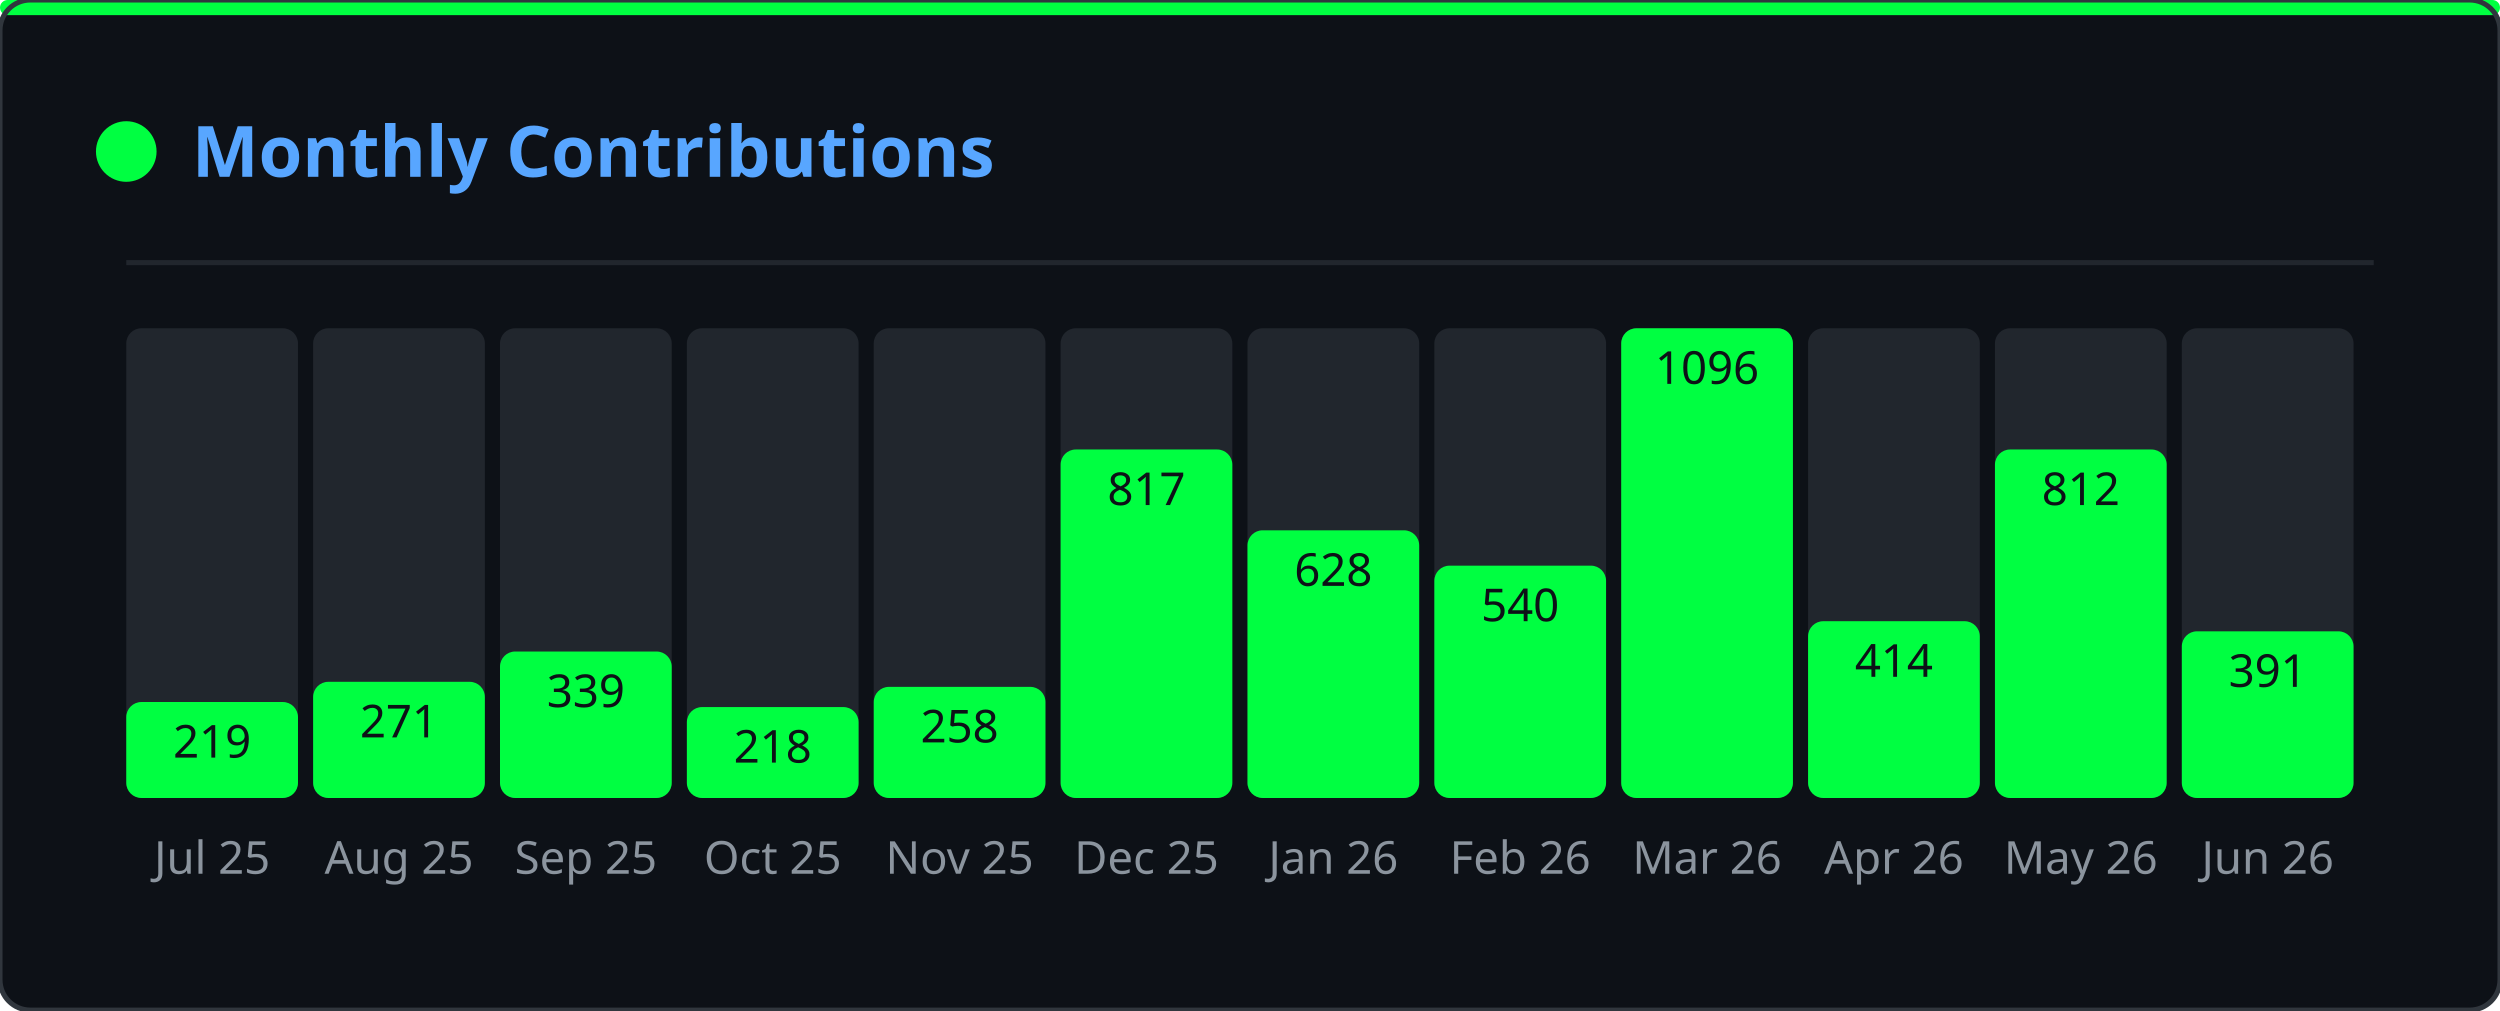
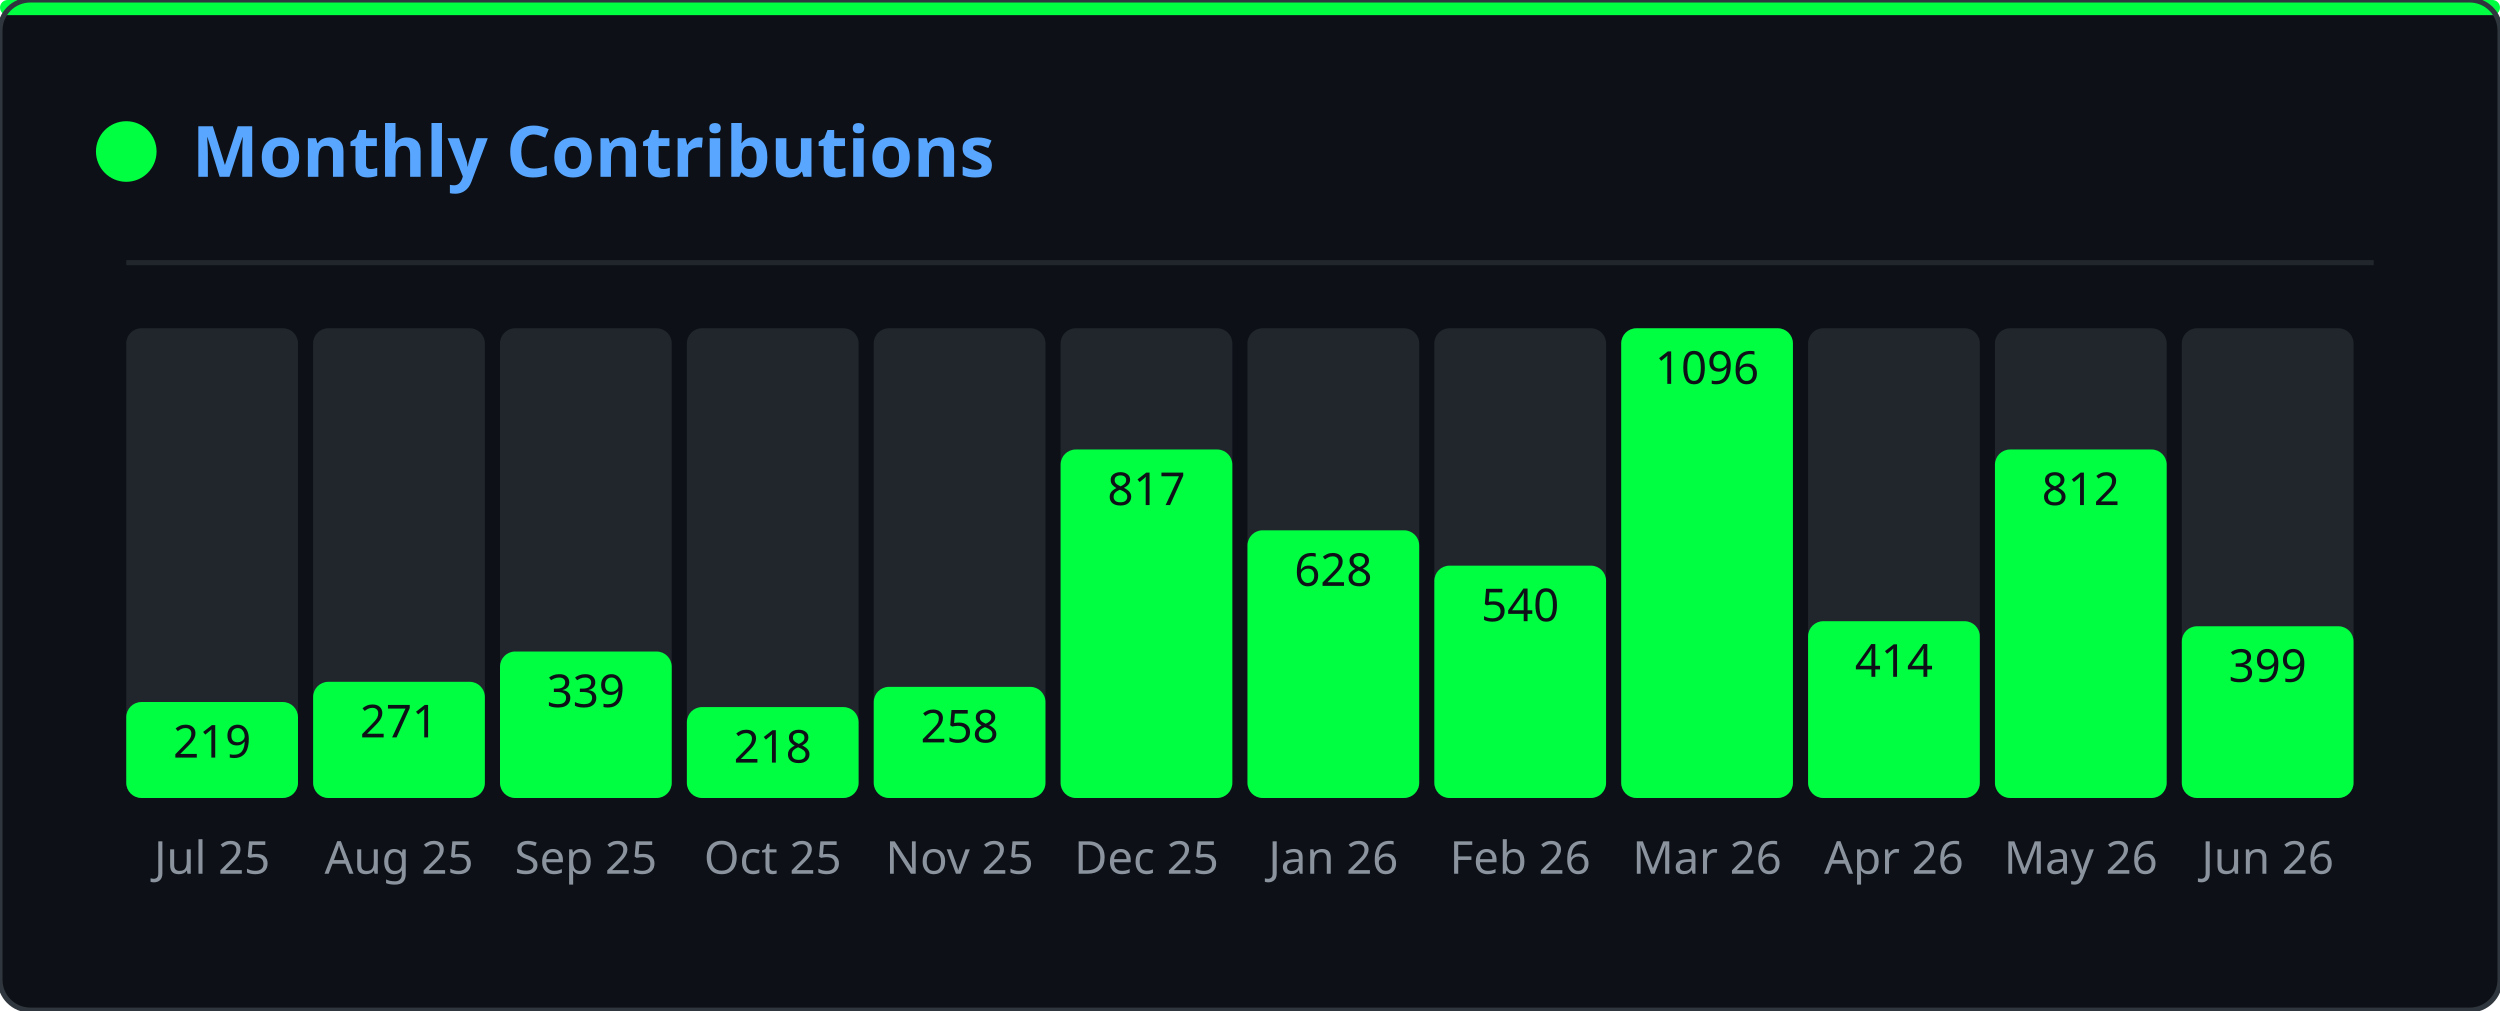
<svg xmlns="http://www.w3.org/2000/svg" width="495" height="200" viewBox="0 0 495 200">
  <defs>
    <clipPath id="gmo-clip">
      <rect width="495" height="200" rx="6" />
    </clipPath>
  </defs>
  <rect width="495" height="200" rx="6" fill="#0d1117" />
  <g clip-path="url(#gmo-clip)">
    <g opacity="0.22">
      <style>@keyframes gmo0{from{transform:translateY(-46px)}to{transform:translateY(214px)}}@keyframes gmo1{from{transform:translateY(-46px)}to{transform:translateY(214px)}}@keyframes gmo2{from{transform:translateY(-46px)}to{transform:translateY(214px)}}@keyframes gmo3{from{transform:translateY(-46px)}to{transform:translateY(214px)}}@keyframes gmo4{from{transform:translateY(-46px)}to{transform:translateY(214px)}}@keyframes gmo5{from{transform:translateY(-46px)}to{transform:translateY(214px)}}@keyframes gmo6{from{transform:translateY(-46px)}to{transform:translateY(214px)}}@keyframes gmo7{from{transform:translateY(-46px)}to{transform:translateY(214px)}}@keyframes gmo8{from{transform:translateY(-46px)}to{transform:translateY(214px)}}@keyframes gmo9{from{transform:translateY(-46px)}to{transform:translateY(214px)}}@keyframes gmo10{from{transform:translateY(-46px)}to{transform:translateY(214px)}}@keyframes gmo11{from{transform:translateY(-46px)}to{transform:translateY(214px)}}@keyframes gmo12{from{transform:translateY(-46px)}to{transform:translateY(214px)}}@keyframes gmo13{from{transform:translateY(-46px)}to{transform:translateY(214px)}}@keyframes gmo14{from{transform:translateY(-46px)}to{transform:translateY(214px)}}@keyframes gmo15{from{transform:translateY(-46px)}to{transform:translateY(214px)}}@keyframes gmo16{from{transform:translateY(-46px)}to{transform:translateY(214px)}}@keyframes gmo17{from{transform:translateY(-46px)}to{transform:translateY(214px)}}@keyframes gmo18{from{transform:translateY(-46px)}to{transform:translateY(214px)}}@keyframes gmo19{from{transform:translateY(-46px)}to{transform:translateY(214px)}}@keyframes gmo20{from{transform:translateY(-46px)}to{transform:translateY(214px)}}@keyframes gmo21{from{transform:translateY(-46px)}to{transform:translateY(214px)}}@keyframes gmo22{from{transform:translateY(-46px)}to{transform:translateY(214px)}}@keyframes gmo23{from{transform:translateY(-46px)}to{transform:translateY(214px)}}@keyframes gmo24{from{transform:translateY(-46px)}to{transform:translateY(214px)}}@keyframes gmo25{from{transform:translateY(-46px)}to{transform:translateY(214px)}}@keyframes gmo26{from{transform:translateY(-46px)}to{transform:translateY(214px)}}@keyframes gmo27{from{transform:translateY(-46px)}to{transform:translateY(214px)}}@keyframes gmo28{from{transform:translateY(-46px)}to{transform:translateY(214px)}}@keyframes gmo29{from{transform:translateY(-46px)}to{transform:translateY(214px)}}@keyframes gmo30{from{transform:translateY(-46px)}to{transform:translateY(214px)}}@keyframes gmo31{from{transform:translateY(-46px)}to{transform:translateY(214px)}}@keyframes gmo32{from{transform:translateY(-46px)}to{transform:translateY(214px)}}@keyframes gmo33{from{transform:translateY(-46px)}to{transform:translateY(214px)}}@keyframes gmo34{from{transform:translateY(-46px)}to{transform:translateY(214px)}}@keyframes gmo35{from{transform:translateY(-46px)}to{transform:translateY(214px)}}@keyframes gmo36{from{transform:translateY(-46px)}to{transform:translateY(214px)}}@keyframes gmo37{from{transform:translateY(-46px)}to{transform:translateY(214px)}}</style>
      <g style="animation:gmo0 3.17s linear infinite;animation-delay:-1.98s">
        <text x="347" y="0" font-family="monospace" font-size="12" fill="#00ff41">ｵ</text>
        <text x="347" y="-14" font-family="monospace" font-size="12" fill="#00ff41" opacity="0.75">ｹ</text>
        <text x="347" y="-28" font-family="monospace" font-size="12" fill="#00ff41" opacity="0.50">ﾙ</text>
        <text x="347" y="-42" font-family="monospace" font-size="12" fill="#00ff41" opacity="0.25">ﾝ</text>
      </g>
      <g style="animation:gmo1 2.45s linear infinite;animation-delay:-0.88s">
        <text x="370" y="0" font-family="monospace" font-size="12" fill="#00ff41">ｬ</text>
        <text x="370" y="-14" font-family="monospace" font-size="12" fill="#00ff41" opacity="0.75">ﾈ</text>
        <text x="370" y="-28" font-family="monospace" font-size="12" fill="#00ff41" opacity="0.50">ｪ</text>
        <text x="370" y="-42" font-family="monospace" font-size="12" fill="#00ff41" opacity="0.25">ﾒ</text>
      </g>
      <g style="animation:gmo2 1.54s linear infinite;animation-delay:-0.38s">
        <text x="143" y="0" font-family="monospace" font-size="12" fill="#00ff41">ｼ</text>
        <text x="143" y="-14" font-family="monospace" font-size="12" fill="#00ff41" opacity="0.75">ﾆ</text>
        <text x="143" y="-28" font-family="monospace" font-size="12" fill="#00ff41" opacity="0.50">ﾃ</text>
        <text x="143" y="-42" font-family="monospace" font-size="12" fill="#00ff41" opacity="0.25">ﾍ</text>
      </g>
      <g style="animation:gmo3 1.56s linear infinite;animation-delay:-0.33s">
        <text x="195" y="0" font-family="monospace" font-size="12" fill="#00ff41">ｯ</text>
        <text x="195" y="-14" font-family="monospace" font-size="12" fill="#00ff41" opacity="0.75">ﾃ</text>
        <text x="195" y="-28" font-family="monospace" font-size="12" fill="#00ff41" opacity="0.50">0</text>
        <text x="195" y="-42" font-family="monospace" font-size="12" fill="#00ff41" opacity="0.25">ﾐ</text>
      </g>
      <g style="animation:gmo4 2.69s linear infinite;animation-delay:-1.17s">
        <text x="23" y="0" font-family="monospace" font-size="12" fill="#00ff41">ｾ</text>
        <text x="23" y="-14" font-family="monospace" font-size="12" fill="#00ff41" opacity="0.75">3</text>
        <text x="23" y="-28" font-family="monospace" font-size="12" fill="#00ff41" opacity="0.50">ﾔ</text>
        <text x="23" y="-42" font-family="monospace" font-size="12" fill="#00ff41" opacity="0.25">ｭ</text>
      </g>
      <g style="animation:gmo5 1.52s linear infinite;animation-delay:-0.85s">
        <text x="277" y="0" font-family="monospace" font-size="12" fill="#00ff41">ｪ</text>
        <text x="277" y="-14" font-family="monospace" font-size="12" fill="#00ff41" opacity="0.75">ﾕ</text>
        <text x="277" y="-28" font-family="monospace" font-size="12" fill="#00ff41" opacity="0.50">5</text>
        <text x="277" y="-42" font-family="monospace" font-size="12" fill="#00ff41" opacity="0.25">ﾁ</text>
      </g>
      <g style="animation:gmo6 1.74s linear infinite;animation-delay:-1.14s">
        <text x="456" y="0" font-family="monospace" font-size="12" fill="#00ff41">0</text>
        <text x="456" y="-14" font-family="monospace" font-size="12" fill="#00ff41" opacity="0.75">ｬ</text>
        <text x="456" y="-28" font-family="monospace" font-size="12" fill="#00ff41" opacity="0.50">ﾗ</text>
        <text x="456" y="-42" font-family="monospace" font-size="12" fill="#00ff41" opacity="0.25">ｭ</text>
      </g>
      <g style="animation:gmo7 3.18s linear infinite;animation-delay:-3.10s">
        <text x="60" y="0" font-family="monospace" font-size="12" fill="#00ff41">9</text>
        <text x="60" y="-14" font-family="monospace" font-size="12" fill="#00ff41" opacity="0.75">ｿ</text>
        <text x="60" y="-28" font-family="monospace" font-size="12" fill="#00ff41" opacity="0.50">1</text>
        <text x="60" y="-42" font-family="monospace" font-size="12" fill="#00ff41" opacity="0.25">ﾔ</text>
      </g>
      <g style="animation:gmo8 2.71s linear infinite;animation-delay:-1.03s">
        <text x="250" y="0" font-family="monospace" font-size="12" fill="#00ff41">ﾆ</text>
        <text x="250" y="-14" font-family="monospace" font-size="12" fill="#00ff41" opacity="0.75">ｳ</text>
        <text x="250" y="-28" font-family="monospace" font-size="12" fill="#00ff41" opacity="0.50">ﾔ</text>
        <text x="250" y="-42" font-family="monospace" font-size="12" fill="#00ff41" opacity="0.25">ｶ</text>
      </g>
      <g style="animation:gmo9 2.04s linear infinite;animation-delay:-2.01s">
        <text x="69" y="0" font-family="monospace" font-size="12" fill="#00ff41">ﾑ</text>
        <text x="69" y="-14" font-family="monospace" font-size="12" fill="#00ff41" opacity="0.75">0</text>
        <text x="69" y="-28" font-family="monospace" font-size="12" fill="#00ff41" opacity="0.50">ﾜ</text>
        <text x="69" y="-42" font-family="monospace" font-size="12" fill="#00ff41" opacity="0.25">ｾ</text>
      </g>
      <g style="animation:gmo10 2.79s linear infinite;animation-delay:-1.46s">
        <text x="434" y="0" font-family="monospace" font-size="12" fill="#00ff41">ﾐ</text>
        <text x="434" y="-14" font-family="monospace" font-size="12" fill="#00ff41" opacity="0.75">ﾐ</text>
        <text x="434" y="-28" font-family="monospace" font-size="12" fill="#00ff41" opacity="0.50">ｨ</text>
        <text x="434" y="-42" font-family="monospace" font-size="12" fill="#00ff41" opacity="0.25">ｱ</text>
      </g>
      <g style="animation:gmo11 2.20s linear infinite;animation-delay:-1.15s">
        <text x="128" y="0" font-family="monospace" font-size="12" fill="#00ff41">ﾔ</text>
        <text x="128" y="-14" font-family="monospace" font-size="12" fill="#00ff41" opacity="0.75">ﾈ</text>
        <text x="128" y="-28" font-family="monospace" font-size="12" fill="#00ff41" opacity="0.50">ｺ</text>
        <text x="128" y="-42" font-family="monospace" font-size="12" fill="#00ff41" opacity="0.25">ﾏ</text>
      </g>
      <g style="animation:gmo12 1.68s linear infinite;animation-delay:-0.15s">
        <text x="16" y="0" font-family="monospace" font-size="12" fill="#00ff41">ｦ</text>
        <text x="16" y="-14" font-family="monospace" font-size="12" fill="#00ff41" opacity="0.75">ｹ</text>
        <text x="16" y="-28" font-family="monospace" font-size="12" fill="#00ff41" opacity="0.50">9</text>
        <text x="16" y="-42" font-family="monospace" font-size="12" fill="#00ff41" opacity="0.25">ﾂ</text>
      </g>
      <g style="animation:gmo13 2.59s linear infinite;animation-delay:-1.86s">
        <text x="211" y="0" font-family="monospace" font-size="12" fill="#00ff41">6</text>
        <text x="211" y="-14" font-family="monospace" font-size="12" fill="#00ff41" opacity="0.75">7</text>
        <text x="211" y="-28" font-family="monospace" font-size="12" fill="#00ff41" opacity="0.50">3</text>
        <text x="211" y="-42" font-family="monospace" font-size="12" fill="#00ff41" opacity="0.25">ｹ</text>
      </g>
      <g style="animation:gmo14 2.60s linear infinite;animation-delay:-0.65s">
        <text x="346" y="0" font-family="monospace" font-size="12" fill="#00ff41">ｶ</text>
        <text x="346" y="-14" font-family="monospace" font-size="12" fill="#00ff41" opacity="0.75">3</text>
        <text x="346" y="-28" font-family="monospace" font-size="12" fill="#00ff41" opacity="0.50">ｮ</text>
        <text x="346" y="-42" font-family="monospace" font-size="12" fill="#00ff41" opacity="0.25">ｼ</text>
      </g>
      <g style="animation:gmo15 2.37s linear infinite;animation-delay:-0.49s">
        <text x="70" y="0" font-family="monospace" font-size="12" fill="#00ff41">7</text>
        <text x="70" y="-14" font-family="monospace" font-size="12" fill="#00ff41" opacity="0.75">0</text>
        <text x="70" y="-28" font-family="monospace" font-size="12" fill="#00ff41" opacity="0.50">ﾊ</text>
        <text x="70" y="-42" font-family="monospace" font-size="12" fill="#00ff41" opacity="0.25">ﾔ</text>
      </g>
      <g style="animation:gmo16 1.89s linear infinite;animation-delay:-0.64s">
        <text x="421" y="0" font-family="monospace" font-size="12" fill="#00ff41">ﾁ</text>
        <text x="421" y="-14" font-family="monospace" font-size="12" fill="#00ff41" opacity="0.75">8</text>
        <text x="421" y="-28" font-family="monospace" font-size="12" fill="#00ff41" opacity="0.50">ﾓ</text>
        <text x="421" y="-42" font-family="monospace" font-size="12" fill="#00ff41" opacity="0.25">ﾘ</text>
      </g>
      <g style="animation:gmo17 1.82s linear infinite;animation-delay:-0.95s">
        <text x="117" y="0" font-family="monospace" font-size="12" fill="#00ff41">ﾗ</text>
        <text x="117" y="-14" font-family="monospace" font-size="12" fill="#00ff41" opacity="0.75">ｴ</text>
        <text x="117" y="-28" font-family="monospace" font-size="12" fill="#00ff41" opacity="0.50">ｯ</text>
        <text x="117" y="-42" font-family="monospace" font-size="12" fill="#00ff41" opacity="0.25">ﾍ</text>
      </g>
      <g style="animation:gmo18 2.63s linear infinite;animation-delay:-1.87s">
        <text x="274" y="0" font-family="monospace" font-size="12" fill="#00ff41">ﾚ</text>
        <text x="274" y="-14" font-family="monospace" font-size="12" fill="#00ff41" opacity="0.75">ﾐ</text>
        <text x="274" y="-28" font-family="monospace" font-size="12" fill="#00ff41" opacity="0.50">ｶ</text>
        <text x="274" y="-42" font-family="monospace" font-size="12" fill="#00ff41" opacity="0.25">0</text>
      </g>
      <g style="animation:gmo19 2.65s linear infinite;animation-delay:-1.13s">
        <text x="438" y="0" font-family="monospace" font-size="12" fill="#00ff41">ｬ</text>
        <text x="438" y="-14" font-family="monospace" font-size="12" fill="#00ff41" opacity="0.75">ﾇ</text>
        <text x="438" y="-28" font-family="monospace" font-size="12" fill="#00ff41" opacity="0.50">ｶ</text>
        <text x="438" y="-42" font-family="monospace" font-size="12" fill="#00ff41" opacity="0.25">ﾖ</text>
      </g>
      <g style="animation:gmo20 2.58s linear infinite;animation-delay:-0.10s">
        <text x="220" y="0" font-family="monospace" font-size="12" fill="#00ff41">ｲ</text>
        <text x="220" y="-14" font-family="monospace" font-size="12" fill="#00ff41" opacity="0.75">ﾜ</text>
        <text x="220" y="-28" font-family="monospace" font-size="12" fill="#00ff41" opacity="0.50">8</text>
        <text x="220" y="-42" font-family="monospace" font-size="12" fill="#00ff41" opacity="0.25">ﾜ</text>
      </g>
      <g style="animation:gmo21 3.19s linear infinite;animation-delay:-2.81s">
        <text x="157" y="0" font-family="monospace" font-size="12" fill="#00ff41">ﾎ</text>
        <text x="157" y="-14" font-family="monospace" font-size="12" fill="#00ff41" opacity="0.75">ﾎ</text>
        <text x="157" y="-28" font-family="monospace" font-size="12" fill="#00ff41" opacity="0.50">ﾝ</text>
        <text x="157" y="-42" font-family="monospace" font-size="12" fill="#00ff41" opacity="0.25">ﾐ</text>
      </g>
      <g style="animation:gmo22 2.13s linear infinite;animation-delay:-1.11s">
        <text x="243" y="0" font-family="monospace" font-size="12" fill="#00ff41">6</text>
        <text x="243" y="-14" font-family="monospace" font-size="12" fill="#00ff41" opacity="0.75">ｧ</text>
        <text x="243" y="-28" font-family="monospace" font-size="12" fill="#00ff41" opacity="0.50">ﾕ</text>
        <text x="243" y="-42" font-family="monospace" font-size="12" fill="#00ff41" opacity="0.25">ﾛ</text>
      </g>
      <g style="animation:gmo23 2.82s linear infinite;animation-delay:-2.46s">
        <text x="136" y="0" font-family="monospace" font-size="12" fill="#00ff41">ｱ</text>
        <text x="136" y="-14" font-family="monospace" font-size="12" fill="#00ff41" opacity="0.75">3</text>
        <text x="136" y="-28" font-family="monospace" font-size="12" fill="#00ff41" opacity="0.50">5</text>
        <text x="136" y="-42" font-family="monospace" font-size="12" fill="#00ff41" opacity="0.25">ﾄ</text>
      </g>
      <g style="animation:gmo24 2.59s linear infinite;animation-delay:-1.04s">
        <text x="259" y="0" font-family="monospace" font-size="12" fill="#00ff41">8</text>
        <text x="259" y="-14" font-family="monospace" font-size="12" fill="#00ff41" opacity="0.75">ﾀ</text>
        <text x="259" y="-28" font-family="monospace" font-size="12" fill="#00ff41" opacity="0.50">ｻ</text>
        <text x="259" y="-42" font-family="monospace" font-size="12" fill="#00ff41" opacity="0.25">ﾘ</text>
      </g>
      <g style="animation:gmo25 3.12s linear infinite;animation-delay:-0.27s">
        <text x="233" y="0" font-family="monospace" font-size="12" fill="#00ff41">ｷ</text>
        <text x="233" y="-14" font-family="monospace" font-size="12" fill="#00ff41" opacity="0.75">ﾍ</text>
        <text x="233" y="-28" font-family="monospace" font-size="12" fill="#00ff41" opacity="0.50">ﾁ</text>
        <text x="233" y="-42" font-family="monospace" font-size="12" fill="#00ff41" opacity="0.25">ｪ</text>
      </g>
      <g style="animation:gmo26 2.75s linear infinite;animation-delay:-0.30s">
        <text x="382" y="0" font-family="monospace" font-size="12" fill="#00ff41">ｭ</text>
        <text x="382" y="-14" font-family="monospace" font-size="12" fill="#00ff41" opacity="0.75">3</text>
        <text x="382" y="-28" font-family="monospace" font-size="12" fill="#00ff41" opacity="0.50">ﾗ</text>
        <text x="382" y="-42" font-family="monospace" font-size="12" fill="#00ff41" opacity="0.25">ﾂ</text>
      </g>
      <g style="animation:gmo27 2.43s linear infinite;animation-delay:-0.93s">
        <text x="135" y="0" font-family="monospace" font-size="12" fill="#00ff41">ﾌ</text>
        <text x="135" y="-14" font-family="monospace" font-size="12" fill="#00ff41" opacity="0.75">ﾀ</text>
        <text x="135" y="-28" font-family="monospace" font-size="12" fill="#00ff41" opacity="0.50">ｩ</text>
        <text x="135" y="-42" font-family="monospace" font-size="12" fill="#00ff41" opacity="0.25">ﾗ</text>
      </g>
      <g style="animation:gmo28 1.82s linear infinite;animation-delay:-1.45s">
        <text x="292" y="0" font-family="monospace" font-size="12" fill="#00ff41">ｴ</text>
        <text x="292" y="-14" font-family="monospace" font-size="12" fill="#00ff41" opacity="0.75">ﾏ</text>
        <text x="292" y="-28" font-family="monospace" font-size="12" fill="#00ff41" opacity="0.50">ｼ</text>
        <text x="292" y="-42" font-family="monospace" font-size="12" fill="#00ff41" opacity="0.25">ｱ</text>
      </g>
      <g style="animation:gmo29 2.70s linear infinite;animation-delay:-0.09s">
        <text x="226" y="0" font-family="monospace" font-size="12" fill="#00ff41">ｸ</text>
        <text x="226" y="-14" font-family="monospace" font-size="12" fill="#00ff41" opacity="0.75">ﾍ</text>
        <text x="226" y="-28" font-family="monospace" font-size="12" fill="#00ff41" opacity="0.50">ﾏ</text>
        <text x="226" y="-42" font-family="monospace" font-size="12" fill="#00ff41" opacity="0.25">ﾇ</text>
      </g>
      <g style="animation:gmo30 2.38s linear infinite;animation-delay:-0.91s">
        <text x="359" y="0" font-family="monospace" font-size="12" fill="#00ff41">ｽ</text>
        <text x="359" y="-14" font-family="monospace" font-size="12" fill="#00ff41" opacity="0.75">ｹ</text>
        <text x="359" y="-28" font-family="monospace" font-size="12" fill="#00ff41" opacity="0.50">ｳ</text>
        <text x="359" y="-42" font-family="monospace" font-size="12" fill="#00ff41" opacity="0.25">ｪ</text>
      </g>
      <g style="animation:gmo31 2.02s linear infinite;animation-delay:-1.07s">
        <text x="440" y="0" font-family="monospace" font-size="12" fill="#00ff41">ｨ</text>
        <text x="440" y="-14" font-family="monospace" font-size="12" fill="#00ff41" opacity="0.75">ｶ</text>
        <text x="440" y="-28" font-family="monospace" font-size="12" fill="#00ff41" opacity="0.50">ｲ</text>
        <text x="440" y="-42" font-family="monospace" font-size="12" fill="#00ff41" opacity="0.25">0</text>
      </g>
      <g style="animation:gmo32 2.12s linear infinite;animation-delay:-0.56s">
        <text x="300" y="0" font-family="monospace" font-size="12" fill="#00ff41">ﾂ</text>
        <text x="300" y="-14" font-family="monospace" font-size="12" fill="#00ff41" opacity="0.75">ｻ</text>
        <text x="300" y="-28" font-family="monospace" font-size="12" fill="#00ff41" opacity="0.50">ｭ</text>
        <text x="300" y="-42" font-family="monospace" font-size="12" fill="#00ff41" opacity="0.25">ｬ</text>
      </g>
      <g style="animation:gmo33 2.94s linear infinite;animation-delay:-0.60s">
        <text x="350" y="0" font-family="monospace" font-size="12" fill="#00ff41">1</text>
        <text x="350" y="-14" font-family="monospace" font-size="12" fill="#00ff41" opacity="0.75">ﾓ</text>
        <text x="350" y="-28" font-family="monospace" font-size="12" fill="#00ff41" opacity="0.50">8</text>
        <text x="350" y="-42" font-family="monospace" font-size="12" fill="#00ff41" opacity="0.25">4</text>
      </g>
      <g style="animation:gmo34 1.56s linear infinite;animation-delay:-0.30s">
        <text x="230" y="0" font-family="monospace" font-size="12" fill="#00ff41">1</text>
        <text x="230" y="-14" font-family="monospace" font-size="12" fill="#00ff41" opacity="0.75">ﾝ</text>
        <text x="230" y="-28" font-family="monospace" font-size="12" fill="#00ff41" opacity="0.50">ｭ</text>
        <text x="230" y="-42" font-family="monospace" font-size="12" fill="#00ff41" opacity="0.25">ﾘ</text>
      </g>
      <g style="animation:gmo35 1.82s linear infinite;animation-delay:-1.61s">
        <text x="24" y="0" font-family="monospace" font-size="12" fill="#00ff41">7</text>
        <text x="24" y="-14" font-family="monospace" font-size="12" fill="#00ff41" opacity="0.75">ｲ</text>
        <text x="24" y="-28" font-family="monospace" font-size="12" fill="#00ff41" opacity="0.50">ｱ</text>
        <text x="24" y="-42" font-family="monospace" font-size="12" fill="#00ff41" opacity="0.25">ｱ</text>
      </g>
      <g style="animation:gmo36 3.09s linear infinite;animation-delay:-2.58s">
        <text x="18" y="0" font-family="monospace" font-size="12" fill="#00ff41">ﾈ</text>
        <text x="18" y="-14" font-family="monospace" font-size="12" fill="#00ff41" opacity="0.75">ｿ</text>
        <text x="18" y="-28" font-family="monospace" font-size="12" fill="#00ff41" opacity="0.50">ｵ</text>
        <text x="18" y="-42" font-family="monospace" font-size="12" fill="#00ff41" opacity="0.25">ｴ</text>
      </g>
      <g style="animation:gmo37 2.82s linear infinite;animation-delay:-0.52s">
        <text x="457" y="0" font-family="monospace" font-size="12" fill="#00ff41">1</text>
        <text x="457" y="-14" font-family="monospace" font-size="12" fill="#00ff41" opacity="0.75">ｹ</text>
        <text x="457" y="-28" font-family="monospace" font-size="12" fill="#00ff41" opacity="0.50">ﾔ</text>
        <text x="457" y="-42" font-family="monospace" font-size="12" fill="#00ff41" opacity="0.25">ｴ</text>
      </g>
    </g>
  </g>
  <rect width="495" height="3" rx="1.5" fill="#00ff41" />
  <rect width="495" height="200" rx="6" fill="none" stroke="#30363d" stroke-width="1" />
  <circle cx="25" cy="30" r="6" fill="#00ff41" />
  <text x="38" y="35" font-family="'Segoe UI',Ubuntu,sans-serif" font-size="14" font-weight="600" fill="#58a6ff">Monthly Contributions</text>
  <line x1="25" y1="52" x2="470" y2="52" stroke="#21262d" stroke-width="1" />
  <rect x="25" y="65" width="34" height="93" rx="3" fill="#21262d" />
  <rect x="25" y="139" width="34" height="19" rx="3" fill="#00ff41" />
  <text x="42" y="173" text-anchor="middle" font-family="'Segoe UI',Ubuntu,sans-serif" font-size="9" fill="#8b949e">Jul 25</text>
  <text x="42" y="150" text-anchor="middle" font-family="'Segoe UI',Ubuntu,sans-serif" font-size="9" fill="#0d1117">219</text>
  <rect x="62" y="65" width="34" height="93" rx="3" fill="#21262d" />
  <rect x="62" y="135" width="34" height="23" rx="3" fill="#00ff41" />
  <text x="79" y="173" text-anchor="middle" font-family="'Segoe UI',Ubuntu,sans-serif" font-size="9" fill="#8b949e">Aug 25</text>
  <text x="79" y="146" text-anchor="middle" font-family="'Segoe UI',Ubuntu,sans-serif" font-size="9" fill="#0d1117">271</text>
  <rect x="99" y="65" width="34" height="93" rx="3" fill="#21262d" />
  <rect x="99" y="129" width="34" height="29" rx="3" fill="#00ff41" />
  <text x="116" y="173" text-anchor="middle" font-family="'Segoe UI',Ubuntu,sans-serif" font-size="9" fill="#8b949e">Sep 25</text>
  <text x="116" y="140" text-anchor="middle" font-family="'Segoe UI',Ubuntu,sans-serif" font-size="9" fill="#0d1117">339</text>
  <rect x="136" y="65" width="34" height="93" rx="3" fill="#21262d" />
  <rect x="136" y="140" width="34" height="18" rx="3" fill="#00ff41" />
  <text x="153" y="173" text-anchor="middle" font-family="'Segoe UI',Ubuntu,sans-serif" font-size="9" fill="#8b949e">Oct 25</text>
  <text x="153" y="151" text-anchor="middle" font-family="'Segoe UI',Ubuntu,sans-serif" font-size="9" fill="#0d1117">218</text>
  <rect x="173" y="65" width="34" height="93" rx="3" fill="#21262d" />
  <rect x="173" y="136" width="34" height="22" rx="3" fill="#00ff41" />
  <text x="190" y="173" text-anchor="middle" font-family="'Segoe UI',Ubuntu,sans-serif" font-size="9" fill="#8b949e">Nov 25</text>
  <text x="190" y="147" text-anchor="middle" font-family="'Segoe UI',Ubuntu,sans-serif" font-size="9" fill="#0d1117">258</text>
  <rect x="210" y="65" width="34" height="93" rx="3" fill="#21262d" />
  <rect x="210" y="89" width="34" height="69" rx="3" fill="#00ff41" />
  <text x="227" y="173" text-anchor="middle" font-family="'Segoe UI',Ubuntu,sans-serif" font-size="9" fill="#8b949e">Dec 25</text>
  <text x="227" y="100" text-anchor="middle" font-family="'Segoe UI',Ubuntu,sans-serif" font-size="9" fill="#0d1117">817</text>
  <rect x="247" y="65" width="34" height="93" rx="3" fill="#21262d" />
  <rect x="247" y="105" width="34" height="53" rx="3" fill="#00ff41" />
  <text x="264" y="173" text-anchor="middle" font-family="'Segoe UI',Ubuntu,sans-serif" font-size="9" fill="#8b949e">Jan 26</text>
  <text x="264" y="116" text-anchor="middle" font-family="'Segoe UI',Ubuntu,sans-serif" font-size="9" fill="#0d1117">628</text>
  <rect x="284" y="65" width="34" height="93" rx="3" fill="#21262d" />
  <rect x="284" y="112" width="34" height="46" rx="3" fill="#00ff41" />
  <text x="301" y="173" text-anchor="middle" font-family="'Segoe UI',Ubuntu,sans-serif" font-size="9" fill="#8b949e">Feb 26</text>
  <text x="301" y="123" text-anchor="middle" font-family="'Segoe UI',Ubuntu,sans-serif" font-size="9" fill="#0d1117">540</text>
  <rect x="321" y="65" width="34" height="93" rx="3" fill="#21262d" />
  <rect x="321" y="65" width="34" height="93" rx="3" fill="#00ff41" />
  <text x="338" y="173" text-anchor="middle" font-family="'Segoe UI',Ubuntu,sans-serif" font-size="9" fill="#8b949e">Mar 26</text>
  <text x="338" y="76" text-anchor="middle" font-family="'Segoe UI',Ubuntu,sans-serif" font-size="9" fill="#0d1117">1096</text>
  <rect x="358" y="65" width="34" height="93" rx="3" fill="#21262d" />
  <rect x="358" y="123" width="34" height="35" rx="3" fill="#00ff41" />
  <text x="375" y="173" text-anchor="middle" font-family="'Segoe UI',Ubuntu,sans-serif" font-size="9" fill="#8b949e">Apr 26</text>
  <text x="375" y="134" text-anchor="middle" font-family="'Segoe UI',Ubuntu,sans-serif" font-size="9" fill="#0d1117">414</text>
  <rect x="395" y="65" width="34" height="93" rx="3" fill="#21262d" />
  <rect x="395" y="89" width="34" height="69" rx="3" fill="#00ff41" />
  <text x="412" y="173" text-anchor="middle" font-family="'Segoe UI',Ubuntu,sans-serif" font-size="9" fill="#8b949e">May 26</text>
  <text x="412" y="100" text-anchor="middle" font-family="'Segoe UI',Ubuntu,sans-serif" font-size="9" fill="#0d1117">812</text>
  <rect x="432" y="65" width="34" height="93" rx="3" fill="#21262d" />
-   <rect x="432" y="125" width="34" height="33" rx="3" fill="#00ff41" />
+   <rect x="432" y="124" width="34" height="34" rx="3" fill="#00ff41" />
  <text x="449" y="173" text-anchor="middle" font-family="'Segoe UI',Ubuntu,sans-serif" font-size="9" fill="#8b949e">Jun 26</text>
-   <text x="449" y="136" text-anchor="middle" font-family="'Segoe UI',Ubuntu,sans-serif" font-size="9" fill="#0d1117">391</text>
+   <text x="449" y="135" text-anchor="middle" font-family="'Segoe UI',Ubuntu,sans-serif" font-size="9" fill="#0d1117">399</text>
</svg>
